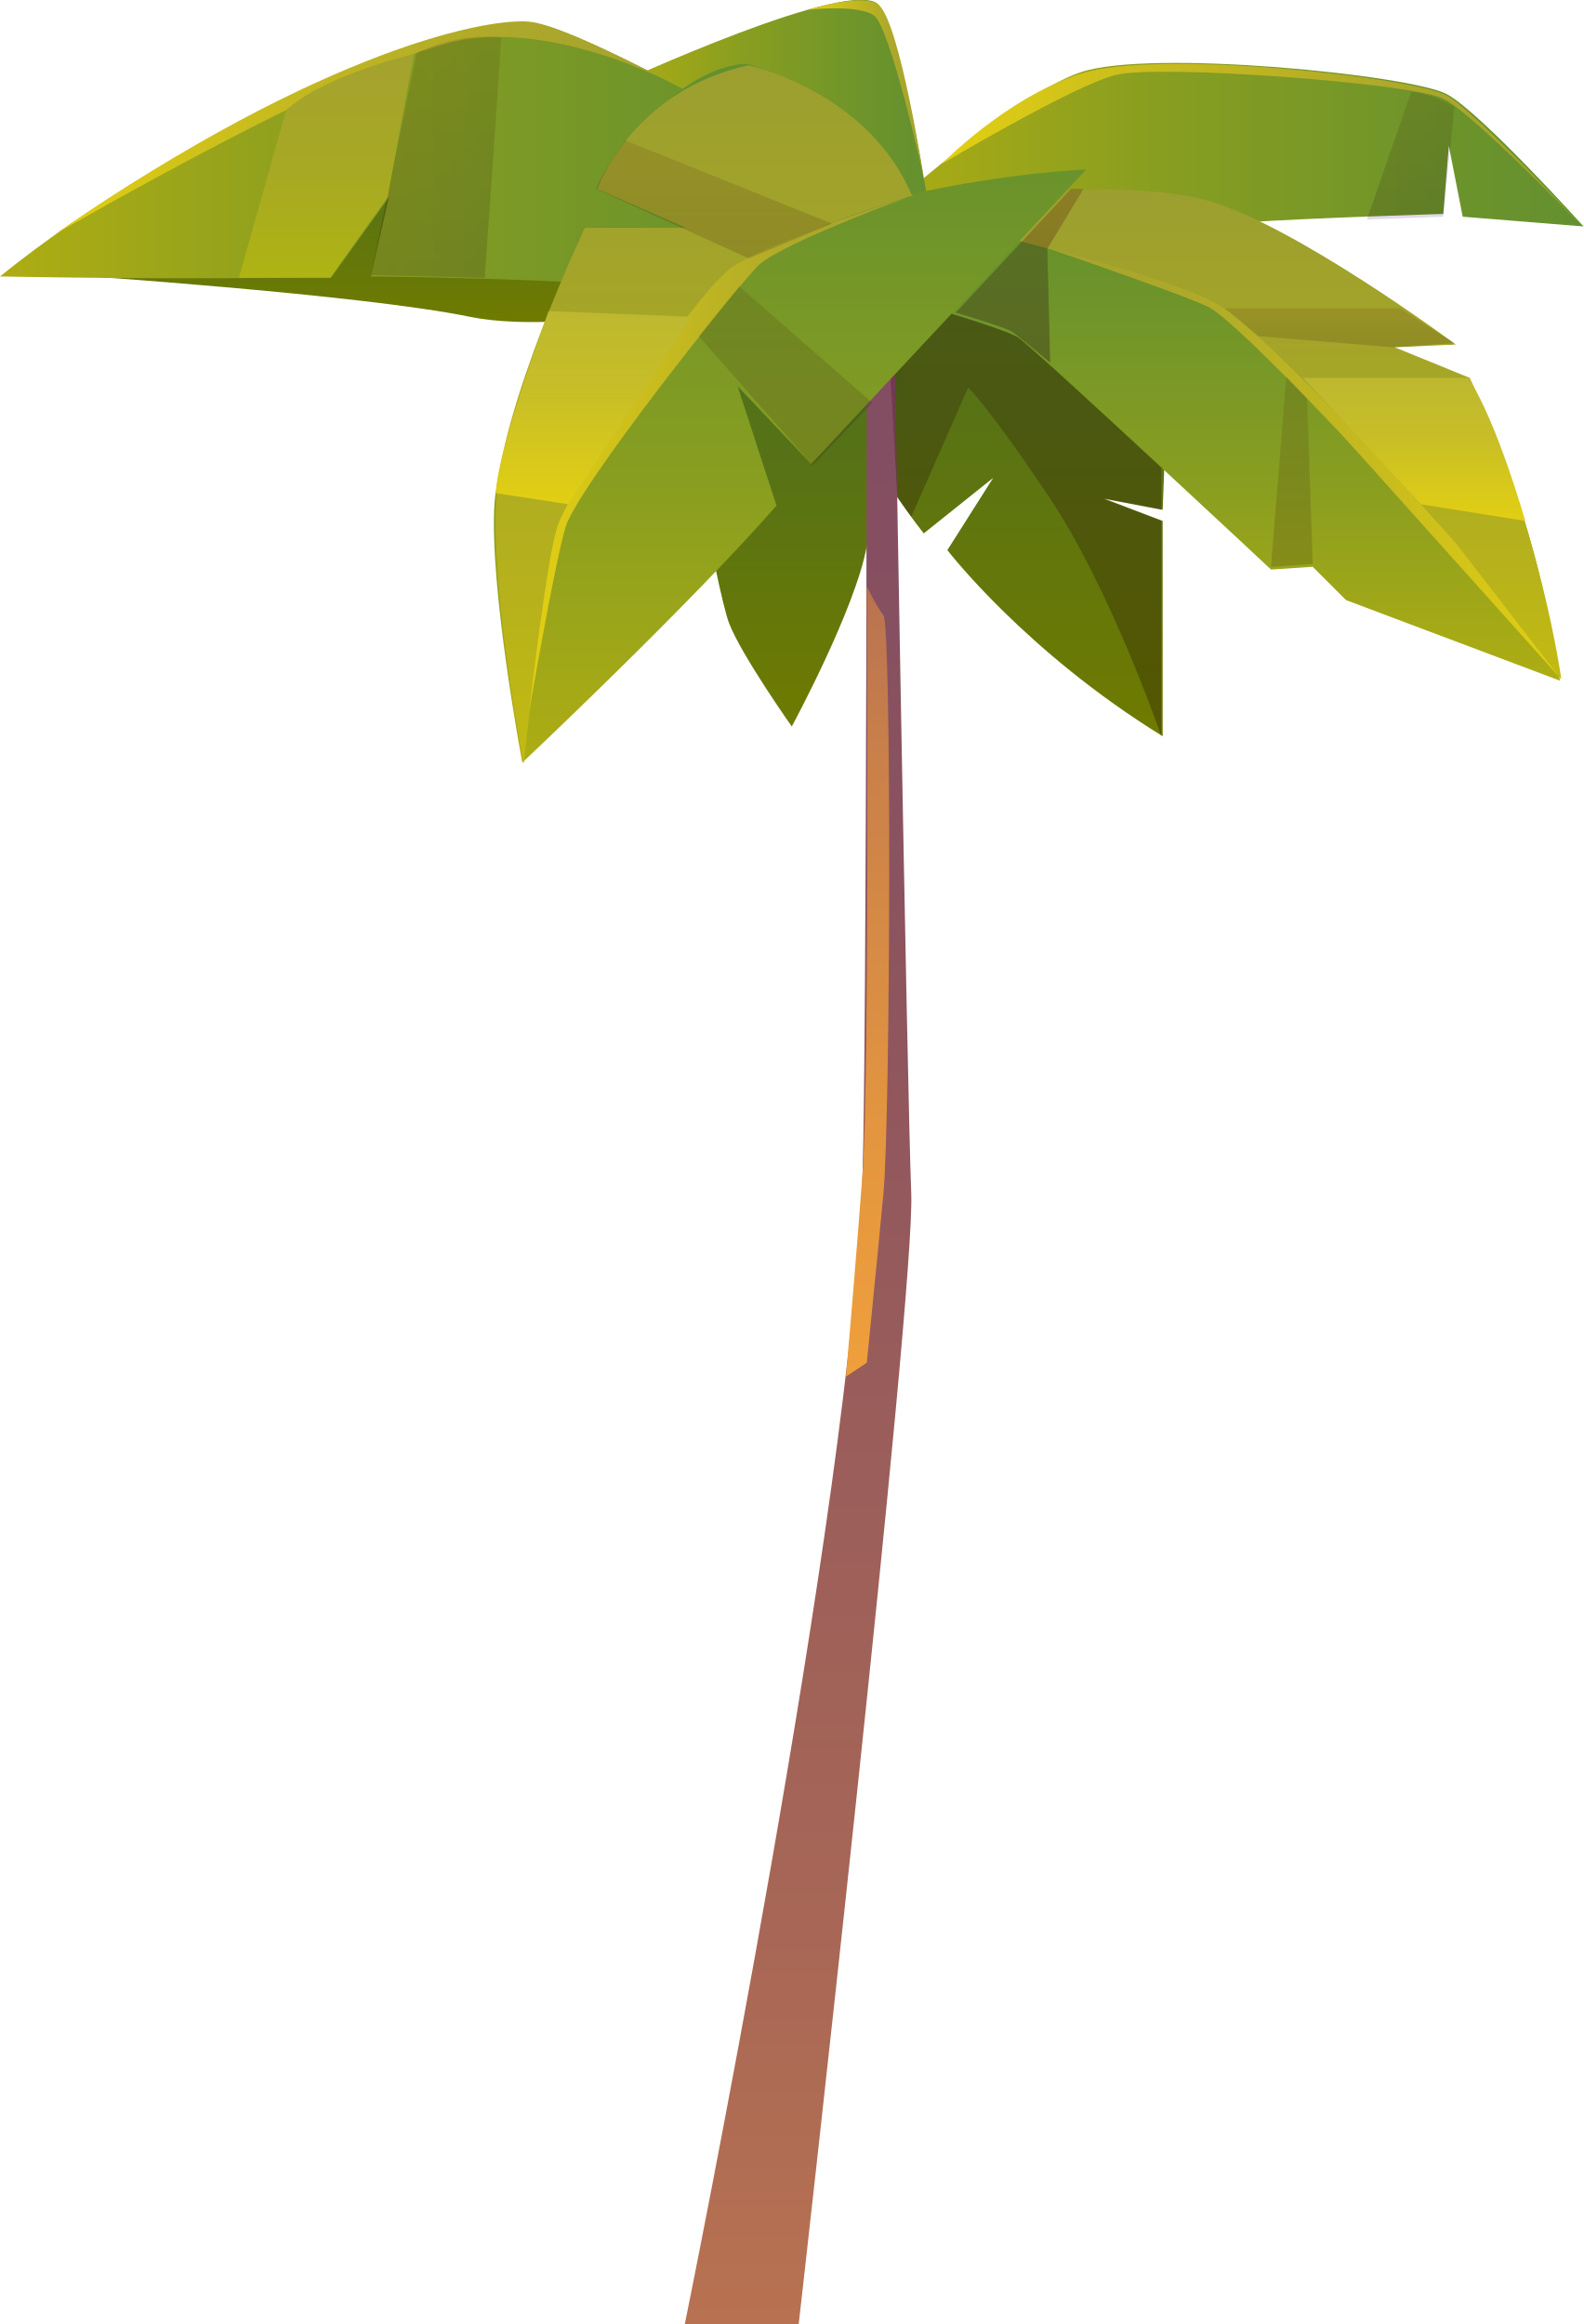
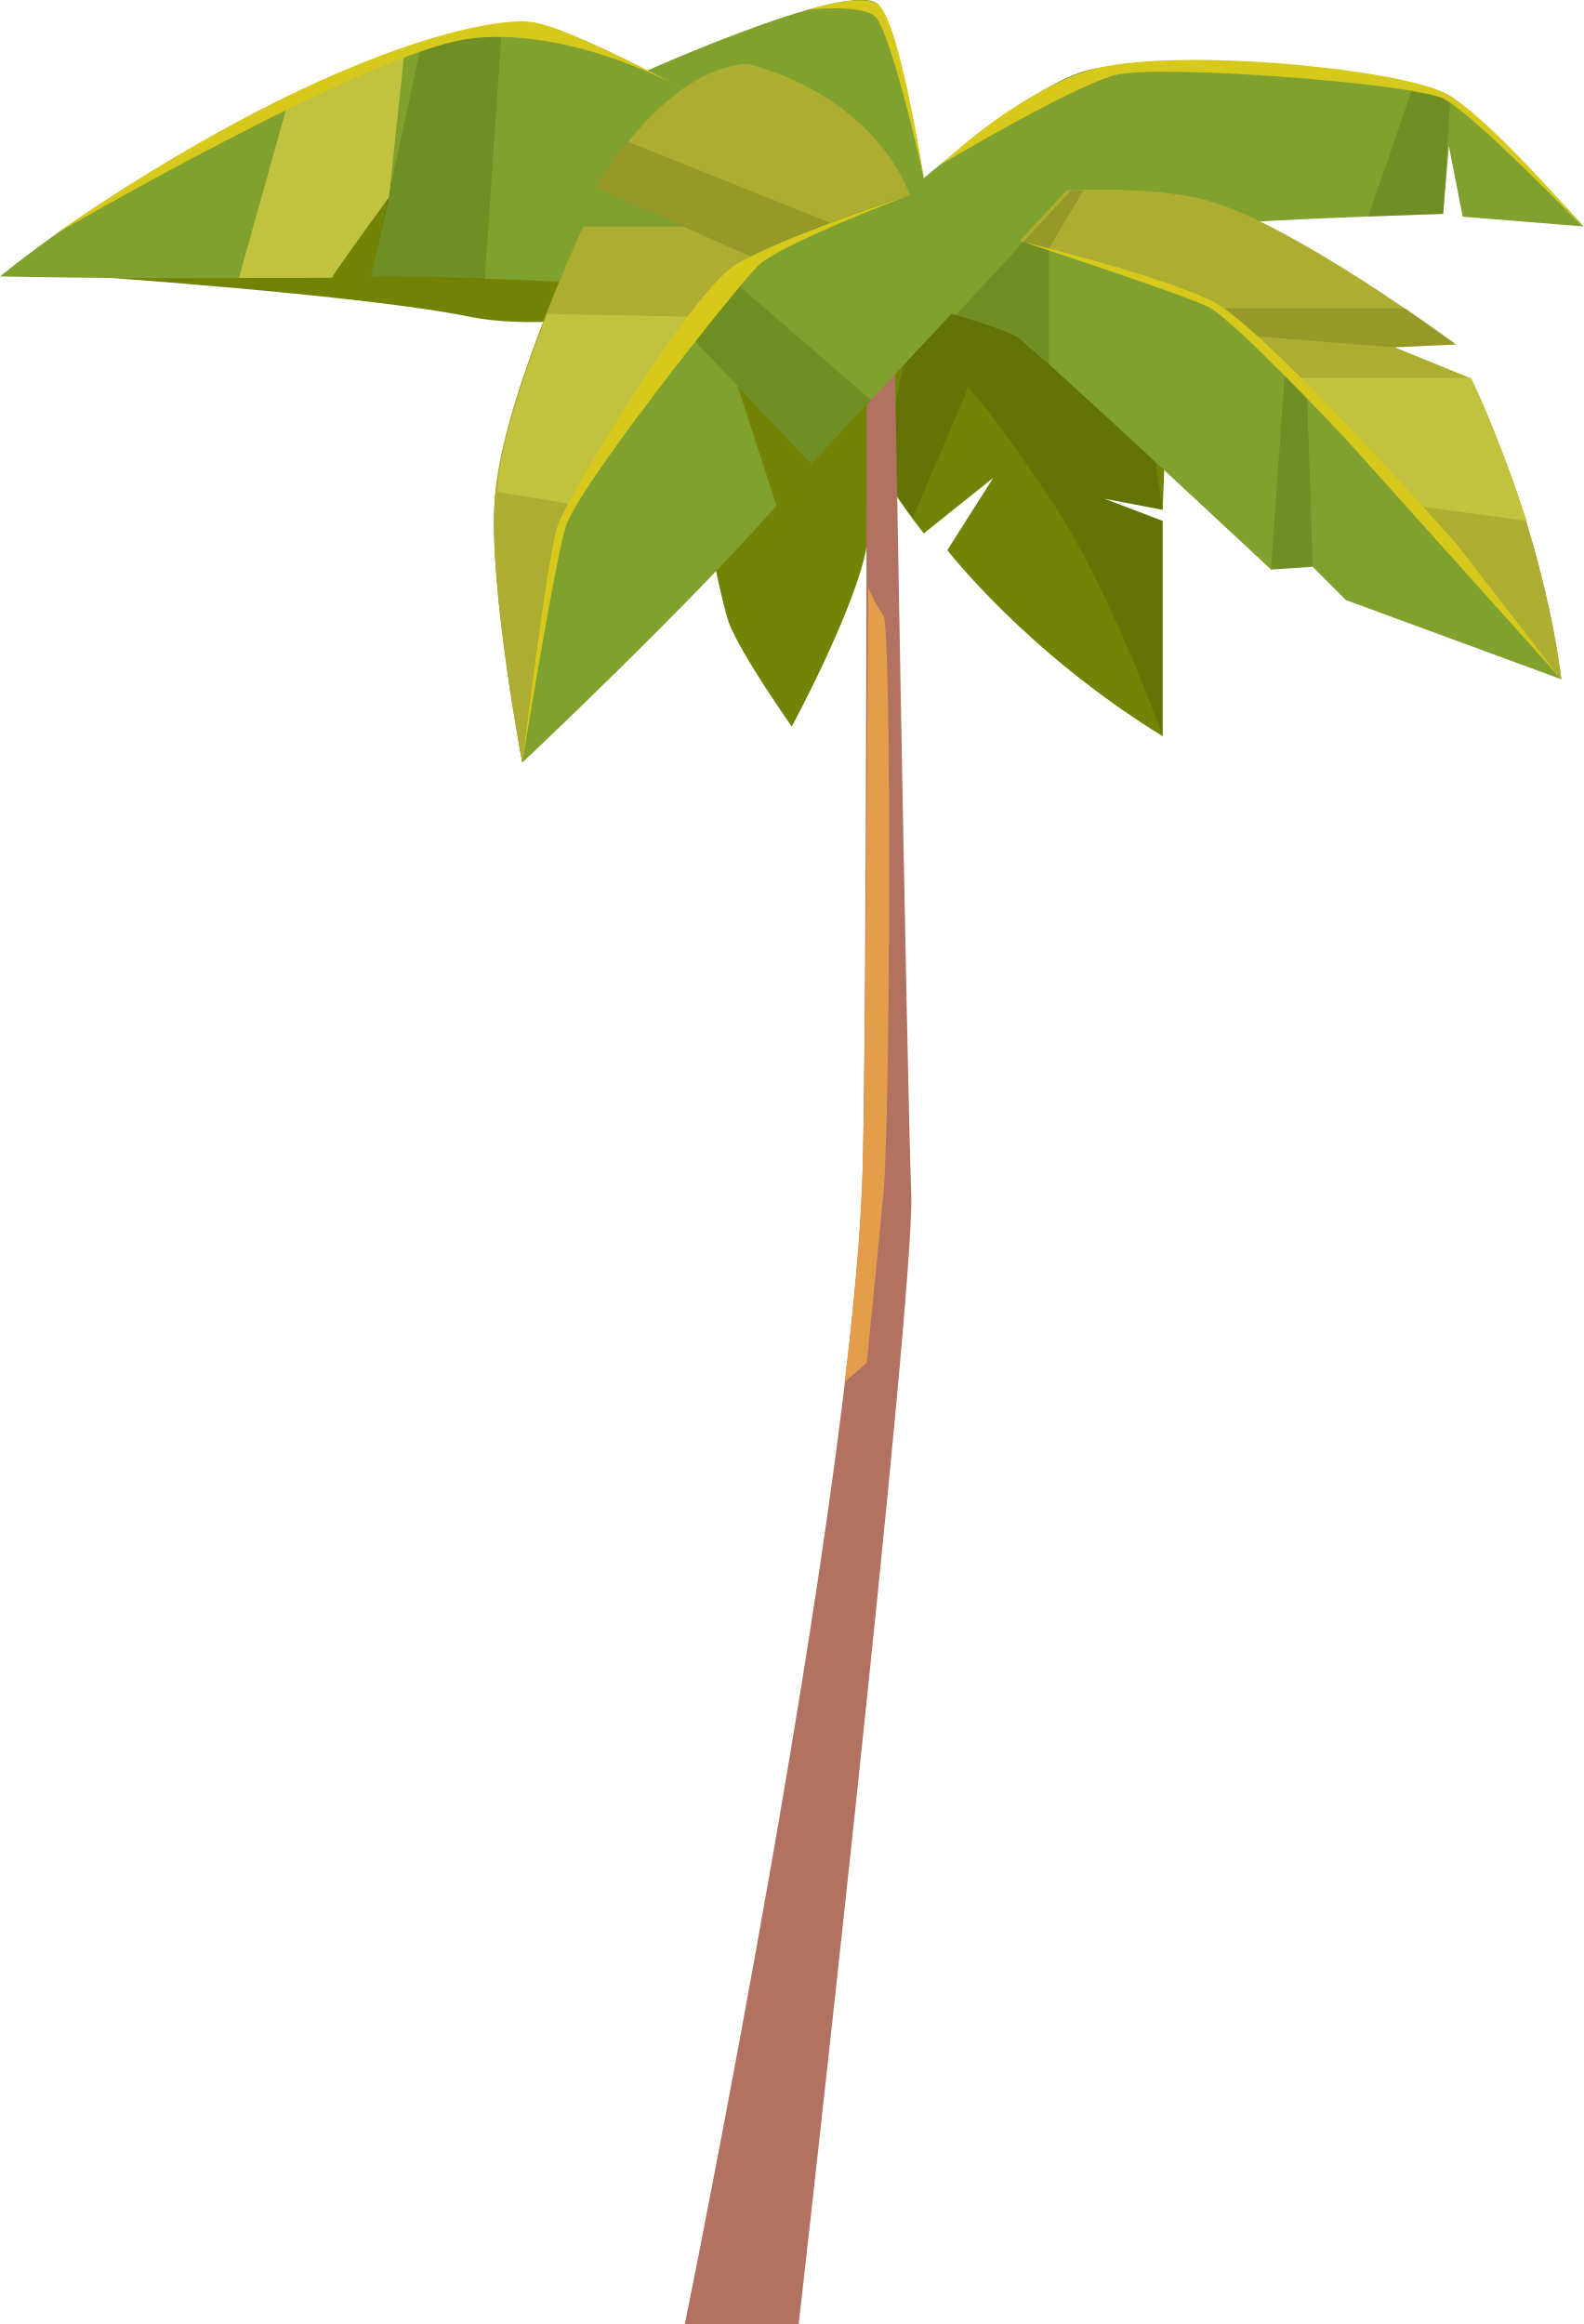
- <svg xmlns="http://www.w3.org/2000/svg" xmlns:xlink="http://www.w3.org/1999/xlink" version="1.1" viewBox="0 0 114 167.3">
+ <svg xmlns="http://www.w3.org/2000/svg" version="1.1" viewBox="0 0 114 167.3">
  <defs>
    <style>
-       .palm-leaf-3 {
-         fill: url(#palm02-leaf-gradient-3);
+       .cls-1 {
+         fill: #acad31;
      }
-       .palm-leaf-4 {
-         fill: url(#palm02-leaf-gradient-4);
+ 
+       .cls-2, .cls-3 {
+         isolation: isolate;
      }
-       .palm-leaf-2 {
-         fill: url(#palm02-leaf-gradient-2);
+ 
+       .cls-4 {
+         fill: #e39d4b;
      }
-       .palm-leaf-5 {
-         fill: url(#palm02-leaf-gradient-5);
+ 
+       .cls-5 {
+         fill: #c1c23e;
      }
-       .palm-shade-5 {
-         fill: url(#palm02-shade-gradient-5);
+ 
+       .cls-6 {
+         fill: #80a12d;
      }
-       .palm-shade-5, .palm-shade-3, .palm-shade-6, .palm-shade-8, .palm-shade-7, .palm-shade-2 {
-         opacity: .5;
+ 
+       .cls-7 {
+         fill: #b17261;
      }
-       .palm-shade-5, .palm-shade-3, .palm-shade-6, .palm-shade-8, .palm-shade-7, .palm-shade-2, .palm-shade-4, .palm-shade {
+ 
+       .cls-8 {
+         fill: #738306;
+       }
+ 
+       .cls-3 {
+         fill: #586504;
        mix-blend-mode: multiply;
+         opacity: .2;
      }
-       .palm-shade-3 {
-         fill: url(#palm02-shade-gradient-3);
-       }
-       .palm-shade-6 {
-         fill: url(#palm02-shade-gradient-6);
-       }
-       .palm-shade-8 {
-         fill: url(#palm02-shade-gradient-8);
-       }
-       .palm-shade-7 {
-         fill: url(#palm02-shade-gradient-7);
-       }
-       .palm-shade-2 {
-         fill: url(#palm02-shade-gradient-2);
-       }
-       .palm-shade-4 {
-         fill: url(#palm02-shade-gradient-4);
-       }
-       .palm-leaf-lighter {
-         fill: url(#palm02-leaf-lighter-gradient);
-       }
-       .palm-trunk-light {
-         fill: url(#palm02-trunk-light-gradient);
-       }
-       .palm-leaf-dark {
-         fill: url(#palm02-leaf-dark-gradient);
-       }
-       .palm-leaf-light-3 {
-         fill: url(#palm02-leaf-light-gradient-3);
-       }
-       .palm-mid-right {
-         fill: url(#palm02-mid-right-gradient);
-       }
-       .palm-mid-left {
-         fill: url(#palm02-mid-left-gradient);
-       }
-       .palm-leaf-light {
-         fill: url(#palm02-leaf-light-gradient);
-       }
-       .palm-trunk-dark {
-         fill: url(#palm02-trunk-dark-gradient);
-       }
-       .palm-shade {
-         fill: url(#palm02-shade-gradient);
-       }
-       .palm-leaf {
-         fill: url(#palm02-leaf-gradient);
-       }
-       .palm-leaf-light-2 {
-         fill: url(#palm02-leaf-light-gradient-2);
-       }
-       .palm-leaf-dark-2 {
-         fill: url(#palm02-leaf-dark-gradient-2);
-       }
-       .palm-leaf-dark-3 {
-         fill: url(#palm02-leaf-dark-gradient-3);
-       }
-       .palm-mid-left-4 {
-         fill: url(#palm02-mid-left-gradient-4);
-       }
-       .palm-mid-left-3 {
-         fill: url(#palm02-mid-left-gradient-3);
-       }
-       .palm-mid-left-2 {
-         fill: url(#palm02-mid-left-gradient-2);
-       }
-       .palm-leaf-lighter-2 {
-         fill: url(#palm02-leaf-lighter-gradient-2);
+ 
+       .cls-9 {
+         fill: #d7c91c;
      }
    </style>
-     <linearGradient id="palm02-leaf-dark-gradient" x1="69.7" y1="53" x2="69.7" y2="15.8" gradientUnits="userSpaceOnUse">
-       <stop offset="0" stop-color="#6f7b00" />
-       <stop offset=".6" stop-color="#597314" />
-       <stop offset="1" stop-color="#4f701e" />
-     </linearGradient>
-     <linearGradient id="palm02-leaf-dark-gradient-2" x1="56.9" y1="52.4" x2="56.9" y2="23.6" xlink:href="#palm02-leaf-dark-gradient" />
-     <linearGradient id="palm02-leaf-gradient" x1="62.4" y1="11.1" x2="114" y2="11.1" gradientUnits="userSpaceOnUse">
-       <stop offset="0" stop-color="#aead13" />
-       <stop offset=".4" stop-color="#899e20" />
-       <stop offset=".8" stop-color="#6d942b" />
-       <stop offset="1" stop-color="#63902f" />
-     </linearGradient>
-     <linearGradient id="palm02-leaf-dark-gradient-3" x1="30.7" y1="23.2" x2="30.7" y2="7.9" xlink:href="#palm02-leaf-dark-gradient" />
-     <linearGradient id="palm02-trunk-dark-gradient" x1="57.5" y1="167.3" x2="57.5" y2="19.1" gradientUnits="userSpaceOnUse">
-       <stop offset="0" stop-color="#b87251" />
-       <stop offset=".2" stop-color="#a76656" />
-       <stop offset=".7" stop-color="#8b535f" />
-       <stop offset="1" stop-color="#814c63" />
-     </linearGradient>
-     <linearGradient id="palm02-trunk-light-gradient" x1="62.5" y1="99.1" x2="62.5" y2="42.2" gradientUnits="userSpaceOnUse">
-       <stop offset="0" stop-color="#ef9f3b" />
-       <stop offset=".3" stop-color="#e4963f" />
-       <stop offset=".8" stop-color="#c87f4a" />
-       <stop offset="1" stop-color="#b87251" />
-     </linearGradient>
-     <linearGradient id="palm02-leaf-gradient-2" x1="44.3" y1="7.9" x2="67" y2="7.9" xlink:href="#palm02-leaf-gradient" />
-     <linearGradient id="palm02-shade-gradient" x1="73.9" y1="53" x2="73.9" y2="20.4" gradientUnits="userSpaceOnUse">
-       <stop offset="0" stop-color="#c0b3d4" />
-       <stop offset=".5" stop-color="#d1becd" />
-       <stop offset="1" stop-color="#e3cac7" />
-     </linearGradient>
-     <linearGradient id="palm02-leaf-gradient-3" x1="0" y1="11.1" x2="62.4" y2="11.1" xlink:href="#palm02-leaf-gradient" />
-     <linearGradient id="palm02-leaf-gradient-4" x1="87.4" y1="48.9" x2="87.4" y2="14.1" xlink:href="#palm02-leaf-gradient" />
-     <linearGradient id="palm02-leaf-light-gradient" x1="90.1" y1="48.9" x2="90.1" y2="13.7" gradientUnits="userSpaceOnUse">
-       <stop offset="0" stop-color="#c2ba13" />
-       <stop offset=".6" stop-color="#a6a627" />
-       <stop offset="1" stop-color="#9c9f2f" />
-     </linearGradient>
-     <linearGradient id="palm02-leaf-gradient-5" x1="57" y1="55" x2="57" y2="4.7" xlink:href="#palm02-leaf-gradient" />
-     <linearGradient id="palm02-leaf-light-gradient-2" x1="50.6" y1="55" x2="50.6" y2="4.7" xlink:href="#palm02-leaf-light-gradient" />
-     <linearGradient id="palm02-mid-right-gradient" x1="73.6" y1="33.1" x2="112.4" y2="33.1" gradientUnits="userSpaceOnUse">
-       <stop offset="0" stop-color="#a4a22f" />
-       <stop offset=".3" stop-color="#aea92a" />
-       <stop offset=".7" stop-color="#cabd1d" />
-       <stop offset="1" stop-color="#e2cf13" />
-     </linearGradient>
-     <linearGradient id="palm02-mid-left-gradient" x1="38.1" y1="32.7" x2="65.6" y2="32.7" gradientUnits="userSpaceOnUse">
-       <stop offset="0" stop-color="#e2cf13" />
-       <stop offset=".3" stop-color="#cabd1d" />
-       <stop offset=".7" stop-color="#aea92a" />
-       <stop offset="1" stop-color="#a4a22f" />
-     </linearGradient>
-     <linearGradient id="palm02-mid-left-gradient-2" x1="3.9" y1="9.3" x2="49.2" y2="9.3" xlink:href="#palm02-mid-left-gradient" />
-     <linearGradient id="palm02-mid-left-gradient-3" x1="58.2" y1="6.4" x2="66.5" y2="6.4" xlink:href="#palm02-mid-left-gradient" />
-     <linearGradient id="palm02-mid-left-gradient-4" x1="67.8" y1="10.5" x2="114" y2="10.5" xlink:href="#palm02-mid-left-gradient" />
-     <linearGradient id="palm02-shade-gradient-2" x1="56.5" y1="33.5" x2="56.5" y2="20.6" xlink:href="#palm02-shade-gradient" />
-     <linearGradient id="palm02-shade-gradient-3" x1="93" y1="40.8" x2="93" y2="27.1" xlink:href="#palm02-shade-gradient" />
-     <linearGradient id="palm02-shade-gradient-4" x1="73.4" y1="26.1" x2="73.4" y2="13.7" xlink:href="#palm02-shade-gradient" />
-     <linearGradient id="palm02-shade-gradient-5" x1="96.4" y1="25" x2="96.4" y2="22.2" xlink:href="#palm02-shade-gradient" />
-     <linearGradient id="palm02-shade-gradient-6" x1="51.4" y1="18.6" x2="51.4" y2="10.1" xlink:href="#palm02-shade-gradient" />
-     <linearGradient id="palm02-shade-gradient-7" x1="31.4" y1="20" x2="31.4" y2="2.6" xlink:href="#palm02-shade-gradient" />
-     <linearGradient id="palm02-shade-gradient-8" x1="101.6" y1="15.8" x2="101.6" y2="6.6" xlink:href="#palm02-shade-gradient" />
-     <linearGradient id="palm02-leaf-lighter-gradient" x1="42.7" y1="36.3" x2="42.7" y2="22.4" gradientUnits="userSpaceOnUse">
-       <stop offset="0" stop-color="#e2cf13" />
-       <stop offset=".6" stop-color="#c7be27" />
-       <stop offset="1" stop-color="#bdb82f" />
-     </linearGradient>
-     <linearGradient id="palm02-leaf-lighter-gradient-2" x1="101.8" y1="37.5" x2="101.8" y2="27.2" xlink:href="#palm02-leaf-lighter-gradient" />
-     <linearGradient id="palm02-leaf-light-gradient-3" x1="23.6" y1="20" x2="23.6" y2="3.8" gradientUnits="userSpaceOnUse">
-       <stop offset="0" stop-color="#aeb413" />
-       <stop offset=".5" stop-color="#a7a824" />
-       <stop offset="1" stop-color="#a4a22f" />
-     </linearGradient>
  </defs>
-   <path class="palm-leaf-dark" d="M55.5,18.2s4.5,11.9,11,20.2l5-4-3.3,5.2s5.6,7.3,15.5,13.4v-15.5l-4.2-1.6,4.2.8s.7-16.2,0-19.6c-.7-3.5-28.2,1.2-28.2,1.2Z" />
-   <path class="palm-leaf-dark-2" d="M48.2,23.6s3.4,19.1,4.3,21.3c.9,2.3,4.5,7.4,4.5,7.4,0,0,4.6-8.5,5.4-13,.9-4.5,3.2-15.8,3.2-15.8h-17.4Z" />
-   <path class="palm-leaf" d="M62.4,16.4s10.3-9.5,15.4-11.2c5-1.7,23.9.2,26.4,1.6,2.5,1.4,9.8,9.5,9.8,9.5l-8.7-.7-1-5.1-.4,4.9s-9.8.3-14.1.6c-4.3.3-11.4,1.4-11.4,1.4l-3.5-2.2,1.1,2.2s-10.4.3-13.5-1.1Z" />
-   <path class="palm-leaf-dark-3" d="M5.1,19.8s20.9,1.4,28.7,3,22.6-2.3,22.6-2.3l-16-12.7h-13.7L5.1,19.8Z" />
-   <path class="palm-trunk-dark" d="M49.3,167.3s12.2-59.8,12.8-83c.3-10,.3-64.8.3-64.8l1.9-.4s1,59.4,1.3,66.8c.3,7.4-8.1,81.4-8.1,81.4h-8.1Z" />
-   <path class="palm-trunk-light" d="M62.4,42.2s.6,1.3,1.2,2.1c.6.9.5,36.2,0,41.6-.5,5.3-1.2,12.2-1.2,12.2l-1.5,1s.7-8,1.2-14.7.3-42.1.3-42.1Z" />
-   <path class="palm-leaf-2" d="M67,15.8s-2-13.1-3.7-15.4c-1.7-2.3-19,5.7-19,5.7l13.1,6.3,9.6,3.4Z" />
-   <path class="palm-shade" d="M65.6,37.2l4.1-9.3s1.5,1.4,5.9,8c4.4,6.6,8,17.1,8,17.1v-15.5l-4.2-1.6,4.2.8v-3.2l-1.6-7.9-14.3-5.2-3.6,6.6.5,8.8,1,1.4Z" />
-   <path class="palm-leaf-3" d="M62.4,13.9S45.7,3.9,39.5,1.9C33.3,0,12.5,9.8,0,19.9c0,0,14.5.3,23.9,0l4.1-5.7-1.3,5.7s10.5.1,17.7.6,18.1-2.5,18.1-2.5v-4Z" />
-   <path class="palm-leaf-4" d="M62.4,17.9s18.6-4.9,24.2-3.5c5.7,1.4,18,10.4,18,10.4h-4.9l6,2.5s4.7,8.4,6.6,21.7l-15.4-5.8-2.4-2.4-3,.2s-16.9-15.8-18.2-16.7c-1.2-.8-10.9-3.5-10.9-3.5v-2.8Z" />
-   <path class="palm-leaf-light" d="M72.9,17.2s10,2.6,13.8,4.6c3.8,1.9,25.7,27.1,25.7,27.1,0,0-1.5-11-6.6-21.7l-5.4-2.2,4.4-.2s-11.7-8.7-18-10.4-18.9,0-18.9,0l5.1,2.8Z" />
-   <path class="palm-leaf-5" d="M65.6,14.1s-5.4-7.8-11.8-9.5c0,0-5.2-.4-10.9,8.9l6.4,2.8h-7.3s-5.9,14-6.4,19.9c-.4,6,2,18.7,2,18.7,0,0,11.9-11.2,18.3-18.5l-2.8-8.6,5.3,5.6,19.8-21.2s-5.5.2-12.7,1.8Z" />
-   <path class="palm-leaf-light-2" d="M65.6,14.1s-9.2,2.8-12.4,5c-3.2,2.2-11.9,15.3-13,18.9-1.1,3.6-2.5,17-2.5,17,0,0-2.3-11.9-2-18.7.2-6.8,6.4-19.9,6.4-19.9h7.3l-6.4-2.8s2.5-7.1,10.9-8.9c0,0,8.7,1.9,11.8,9.5Z" />
-   <path class="palm-mid-right" d="M73.6,17.4s9.9,2.4,13.7,4.3c3.8,1.9,17.5,17.4,17.5,17.4l7.5,9.7-15.6-17.4s-7.9-8.4-9.7-9.3c-1.8-.9-13.5-4.9-13.5-4.9Z" />
-   <path class="palm-mid-left" d="M38.1,51.2s1.8-10.5,2.6-13.2c.7-2.7,12.2-17.2,13.9-18.9,1.7-1.6,11-5,11-5,0,0-9.5,3-12.7,5-3.2,2-12,16.6-12.7,18.6-.8,2-2.1,13.5-2.1,13.5Z" />
-   <path class="palm-mid-left-2" d="M3.9,16.9S26.4,3.8,33.7,2.8c7.3-1,15.5,3.6,15.5,3.6,0,0-8-4.3-10.8-4.8S23.4,3.4,3.9,16.9Z" />
-   <path class="palm-mid-left-3" d="M58.2.7s3.5-.4,4.7.4c1.2.8,3.6,11.7,3.6,11.7,0,0-1.7-11-3.2-12.4-1-1-5.1.3-5.1.3Z" />
-   <path class="palm-mid-left-4" d="M67.8,11.8s9.4-5.6,12.5-6.4c3.1-.8,21.5.6,23.6,1.7,2.1,1,10.1,9.3,10.1,9.3,0,0-7.6-8.2-9.8-9.5s-20.8-3.4-26.4-1.6c-5.5,1.8-10.1,6.6-10.1,6.6Z" />
-   <polygon class="palm-shade-2" points="58.5 33.5 50.3 24.2 53.2 20.6 62.8 29 58.5 33.5" />
-   <polygon class="palm-shade-3" points="92.6 27.1 91.5 40.8 94.5 40.6 94.1 28.7 92.6 27.1" />
-   <path class="palm-shade-4" d="M75.6,26.1l-.2-8.2,2.6-4.3h-.9l-8.3,8.9s3.7,1.1,4.1,1.4c.4.3,2.7,2.2,2.7,2.2Z" />
-   <polygon class="palm-shade-5" points="100.3 25 90.6 24.2 88.2 22.2 100.8 22.2 104.7 24.7 100.3 25" />
-   <path class="palm-shade-6" d="M42.9,13.6l11,5,6-2.5-14.9-6s-1.6,2.2-2.1,3.5Z" />
-   <path class="palm-shade-7" d="M26.7,19.8l3.3-16s2.8-1.5,6.1-1.1l-1.2,17.3-8.2-.2Z" />
-   <path class="palm-shade-8" d="M103.9,15.6l.8-7.9s-1.4-.9-3.1-1.1l-3.2,9.2,5.5-.2Z" />
-   <path class="palm-leaf-lighter" d="M35.7,35.5l5.2.8,8.9-13.5-10.3-.4s-3.7,9.9-3.8,13.1Z" />
-   <path class="palm-leaf-lighter-2" d="M105.7,27.2h-11.9c0,0,8.5,9.1,8.5,9.1l7.5,1.2s-2-7.1-4.1-10.3Z" />
-   <path class="palm-leaf-light-3" d="M20.6,7.9l-3.4,12.1h6.6c0-.1,4.1-5.8,4.1-5.8l1.9-10.3s-6.3,1.4-9.3,4.1Z" />
+   <g class="cls-2">
+     <g id="Calque_1">
+       <g id="_x31_">
+         <path id="dark" class="cls-8" d="M55.5,18.2s4.5,11.9,11,20.2l5-4-3.3,5.2s5.6,7.3,15.5,13.4v-15.5l-4.2-1.6,4.2.8s.7-16.2,0-19.6c-.7-3.5-28.2,1.2-28.2,1.2h0Z" />
+         <path id="shadow" class="cls-3" d="M65.7,37.3l4-9.4s1.5,1.4,5.9,8c4.4,6.6,8.1,17.1,8.1,17.1v-15.5l-4.2-1.6,4.2.8-1.7-11.1-10.9-9.4-15.6,2.1c3.8,10.3,10.2,19,10.2,19Z" />
+       </g>
+       <path id="_x32_" class="cls-8" d="M48.2,23.6s3.4,19.1,4.3,21.3c.9,2.3,4.5,7.4,4.5,7.4,0,0,4.6-8.5,5.4-13,.9-4.5,3.2-15.8,3.2-15.8h-17.4,0Z" />
+       <g id="trunk">
+         <path class="cls-7" d="M49.3,167.3s12.2-59.8,12.8-83c.3-10,.3-64.8.3-64.8l1.9-.4s1,59.4,1.3,66.8-8.1,81.4-8.1,81.4h-8.2Z" />
+         <path class="cls-4" d="M63.6,44.3c.6.9.5,36.2,0,41.6-.5,5.3-1.2,12.2-1.2,12.2l-1.6,1.4s1.1-8.5,1.3-15.2.4-42,.4-42c0,0,.5,1.2,1.1,2Z" />
+       </g>
+       <g id="_x33_">
+         <path id="mid" class="cls-6" d="M62.4,16.4s10.3-9.5,15.4-11.2c5-1.7,23.9.2,26.4,1.6s9.8,9.5,9.8,9.5l-8.7-.7-1-5.1-.4,4.9s-9.8.3-14.1.6c-4.3.3-11.4,1.4-11.4,1.4l-3.5-2.2,1.1,2.2s-10.4.3-13.5-1.1h-.1Z" />
+         <path id="shadow-2" data-name="shadow" class="cls-3" d="M103.9,15.4l.5-8.3s-1.1-.3-2.8-.5l-3.1,9s5.4-.2,5.4-.2Z" />
+         <path id="top" class="cls-9" d="M67.8,11.8s9.4-5.6,12.5-6.4,21.5.6,23.6,1.7c2.1,1,10.1,9.3,10.1,9.3,0,0-6.5-7.7-9.8-9.6s-20.3-3.5-25.9-1.7c-5.5,1.8-10.6,6.8-10.6,6.8h.1Z" />
+       </g>
+       <g id="_x34_">
+         <path id="mid-2" data-name="mid" class="cls-6" d="M67,15.8s-2-13.1-3.7-15.4c-1.7-2.3-19,5.7-19,5.7l13.1,6.3s9.6,3.4,9.6,3.4Z" />
+         <path id="top-2" data-name="top" class="cls-9" d="M58.2.7s3.5-.4,4.7.4c1.2.8,3.6,11.7,3.6,11.7,0,0-1.7-11-3.2-12.4-1-1-5.1.3-5.1.3Z" />
+       </g>
+       <g id="_x35_">
+         <path id="dark-2" data-name="dark" class="cls-8" d="M5.1,19.8s20.9,1.4,28.7,3,22.6-2.3,22.6-2.3l-16-12.7h-13.7L5.1,19.8Z" />
+         <path id="mid-3" data-name="mid" class="cls-6" d="M62.4,13.9S45.7,3.9,39.5,1.9C33.3,0,12.5,9.8,0,19.9c0,0,14.5.3,23.9,0l4.1-5.7-1.3,5.7s10.5.1,17.7.6,18.1-2.5,18.1-2.5v-4h0Z" />
+         <path id="shadow-3" data-name="shadow" class="cls-3" d="M26.7,19.9l3.6-16.5s2.5-1.4,5.8-1l-1.2,17.7s-8.2-.2-8.2-.2Z" />
+         <path id="lighter" class="cls-5" d="M20.7,7.5l-3.5,12.5h6.7c0-.2,4.1-5.8,4.1-5.8l1.1-10.3-8.4,3.6Z" />
+         <path id="top-3" data-name="top" class="cls-9" d="M3.9,16.9S26.4,3.8,33.7,2.8c7.3-1,15.5,3.6,15.5,3.6,0,0-8-4.3-10.8-4.8S23.4,3.4,3.9,16.9Z" />
+       </g>
+       <g id="_x36_">
+         <path id="mid-4" data-name="mid" class="cls-6" d="M62.4,17.9s18.6-4.9,24.2-3.5c5.7,1.4,18,10.4,18,10.4h-4.9l6,2.5s4.8,8.3,6.7,21.6l-15.5-5.7-2.4-2.4-3,.2s-16.9-15.8-18.2-16.7c-1.2-.8-10.9-3.5-10.9-3.5v-2.8h0Z" />
+         <path id="light" class="cls-1" d="M72.9,17.2s10,2.6,13.8,4.6c3.8,1.9,25.7,27.1,25.7,27.1,0,0-1-10.1-6.6-21.7l-5.4-2.2,4.4-.2s-11.7-8.7-18-10.4-18.9,0-18.9,0l5.1,2.8h-.1Z" />
+         <path id="Shadow" class="cls-3" d="M92.5,26.7l-1,14.3,3-.2-.4-12.4-1.6-1.7ZM75.5,26.2v-8.3c0,0,2.5-4.2,2.5-4.2h-.9s-8.3,9-8.3,9c0,0,3.8,1.2,4.5,1.6s2.2,1.9,2.2,1.9ZM100.4,25l-10.2-.8-2.3-2h13.3l3.7,2.6-4.4.2Z" />
+         <path id="lighter-2" data-name="lighter" class="cls-5" d="M105.8,27.2h-12.4l8.4,9.2,8.1,1.1s-1.8-5.7-4-10.3Z" />
+         <path id="top-4" data-name="top" class="cls-9" d="M73.6,17.4s9.9,2.4,13.7,4.3c3.8,1.9,17.5,17.4,17.5,17.4l7.6,9.8-15.7-17.5s-7.9-8.4-9.7-9.3c-1.8-.9-14-4.9-14-4.9l.6.2Z" />
+       </g>
+       <g id="_x37_">
+         <path id="mid-5" data-name="mid" class="cls-6" d="M65.6,14.1s-5.4-7.8-11.8-9.5c0,0-5.2-.4-10.9,8.9l6.4,2.8h-7.3s-5.9,14-6.4,19.9c-.4,6,2,18.7,2,18.7,0,0,11.9-11.2,18.3-18.5l-2.8-8.6,5.3,5.6,19.8-21.2s-5.5.2-12.7,1.8h0Z" />
+         <path id="light-2" data-name="light" class="cls-1" d="M53.2,19.1c-3.2,2.2-11.9,15.3-13,18.9s-2.6,16.9-2.6,16.9c0,0-2.3-11.8-2-18.6.2-6.8,6.4-20,6.4-20h7.2l-6.3-2.8s4.9-8.6,10.9-8.9c0,0,8.6,1.8,11.7,9.4,0,0-9.1,2.9-12.3,5.1Z" />
+         <path id="shadow-4" data-name="shadow" class="cls-3" d="M58.4,33.4l-8.6-9.1,3.2-3.9,9.7,8.4-4.2,4.5ZM42.9,13.5l11.2,5,5.8-2.4-14.7-5.9s-1.3,1.6-2.3,3.3Z" />
+         <path id="lighter-3" data-name="lighter" class="cls-5" d="M35.7,35.4l5.5.9,8.8-13.5-10.6-.2s-3.5,8.7-3.6,12.9Z" />
+         <path id="top-5" data-name="top" class="cls-9" d="M37.6,54.9s2.3-14.2,3.1-16.9c.7-2.7,12.2-17.2,13.9-18.9,1.7-1.6,11-5.1,11-5.1,0,0-9.5,3.1-12.7,5.1s-12,16.6-12.7,18.6c-.8,2-2.6,17.2-2.6,17.2Z" />
+       </g>
+     </g>
+   </g>
</svg>
